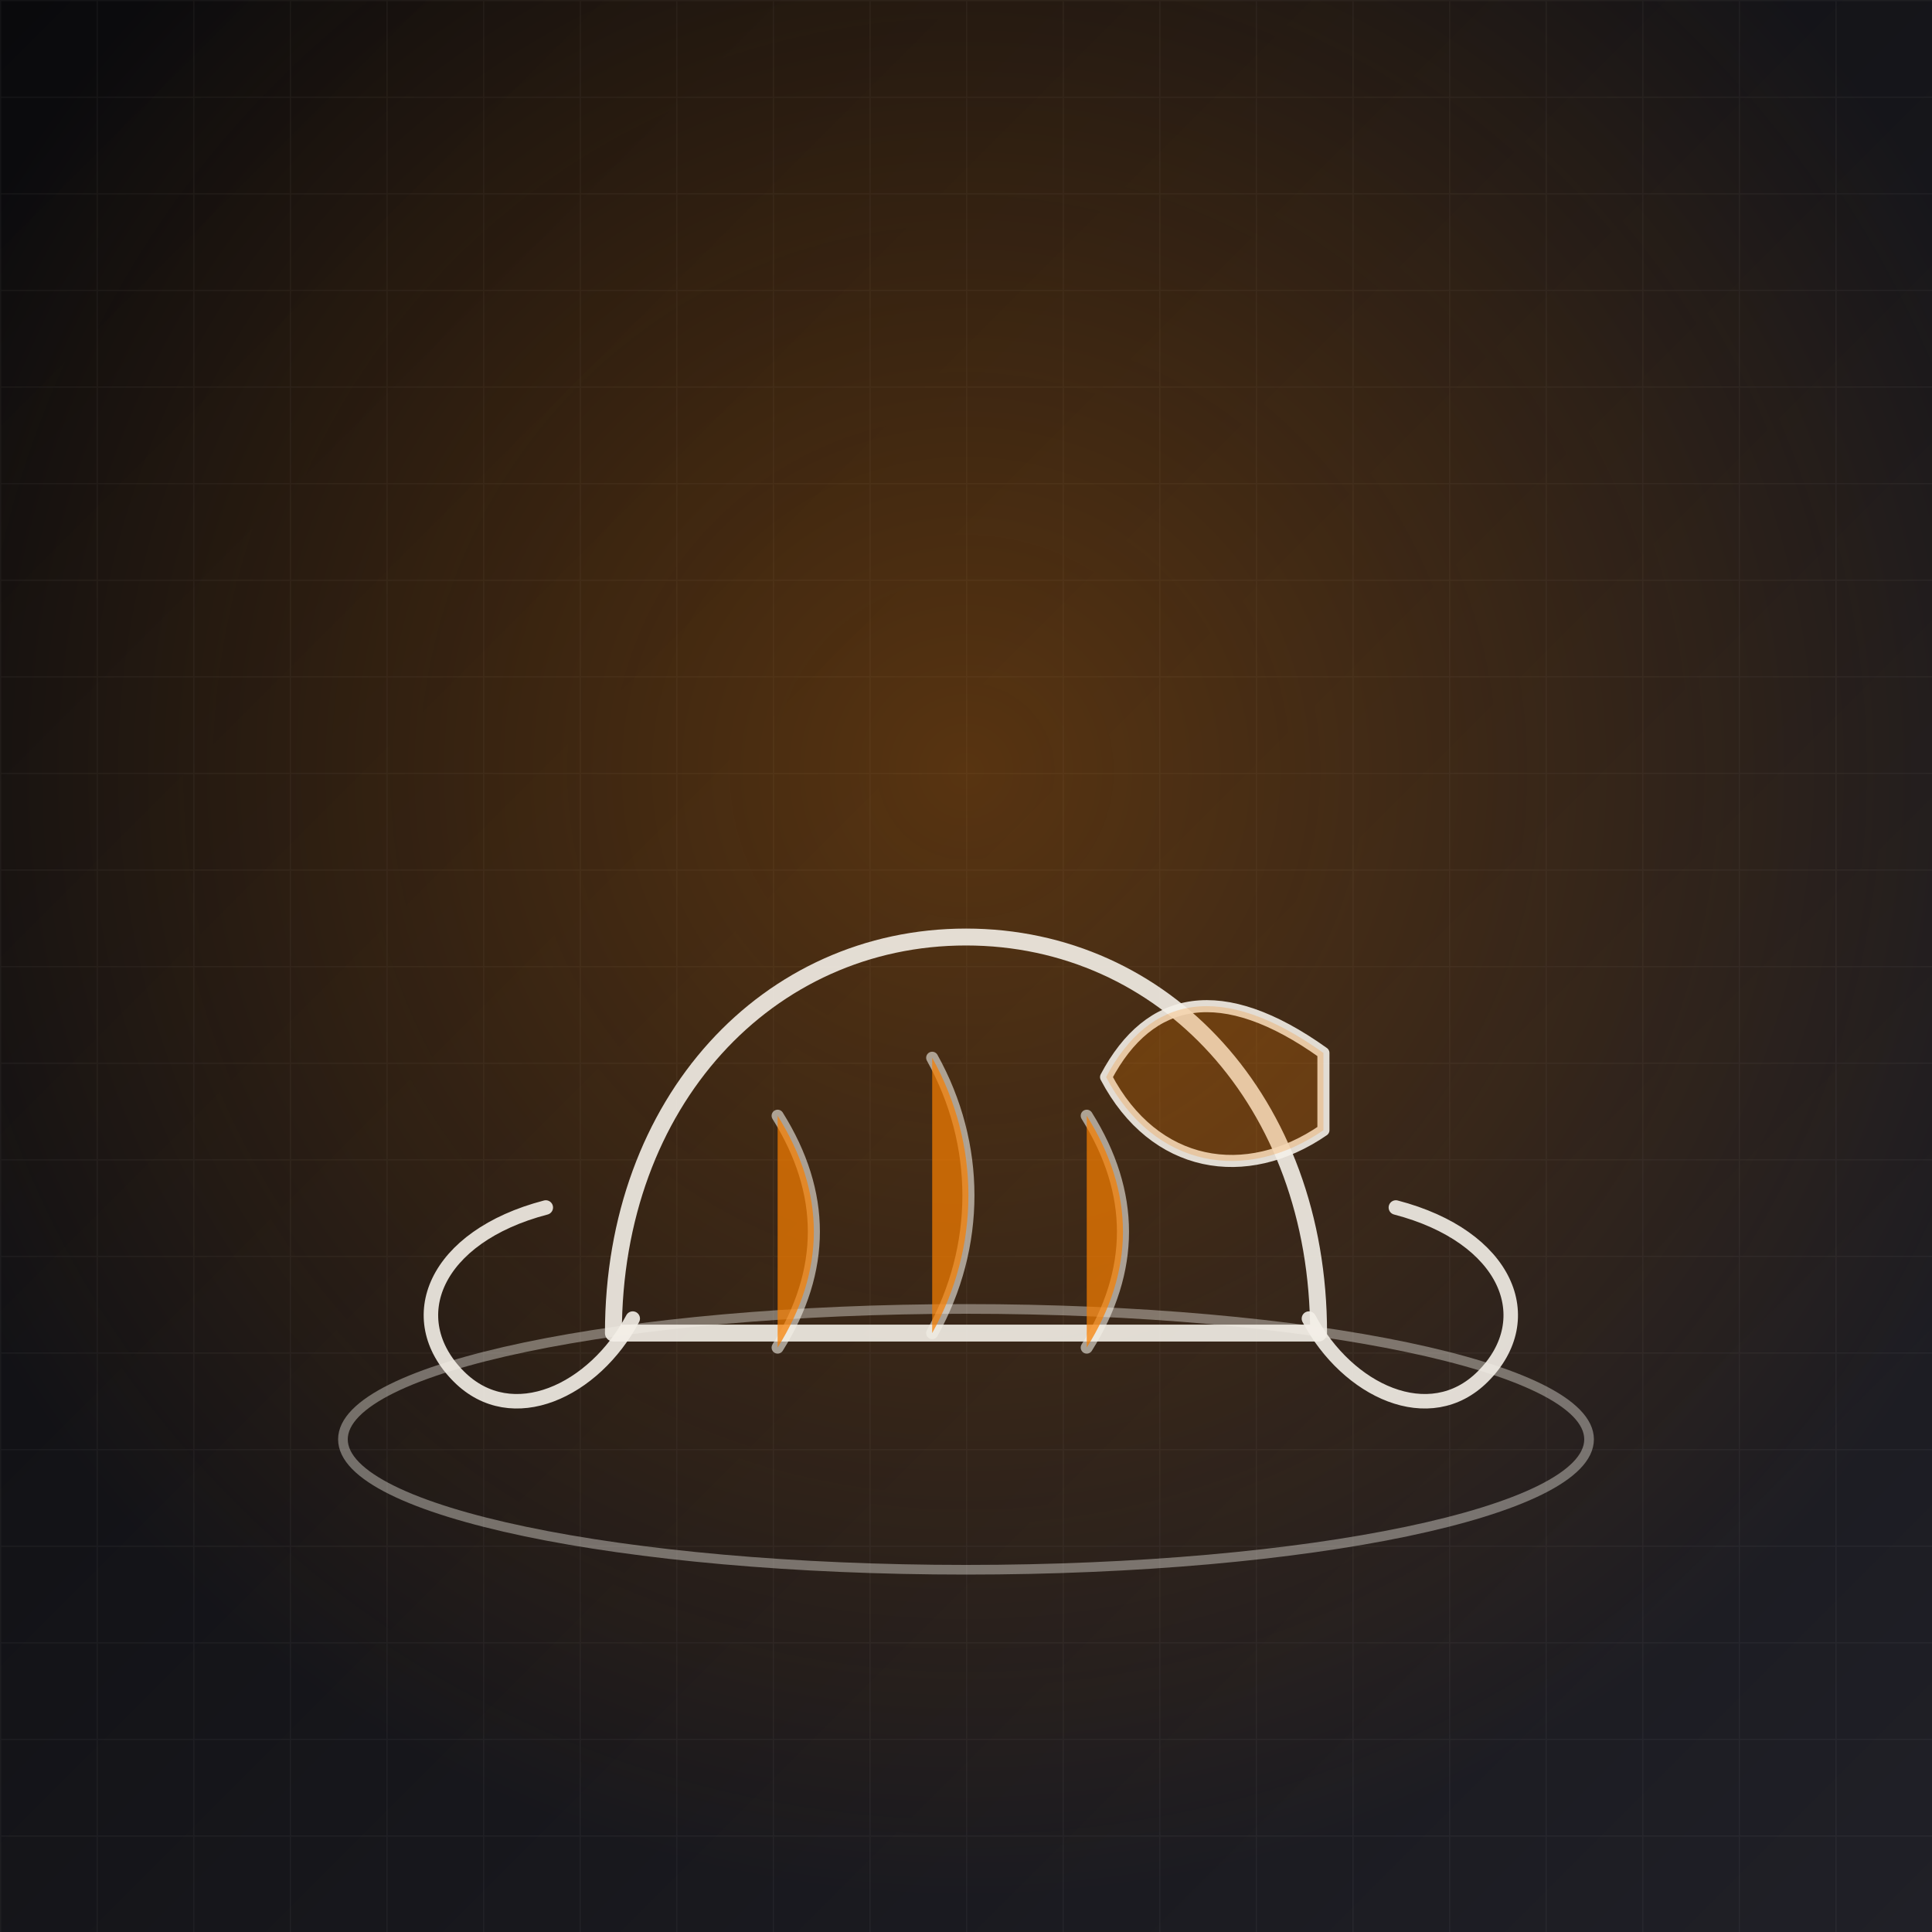
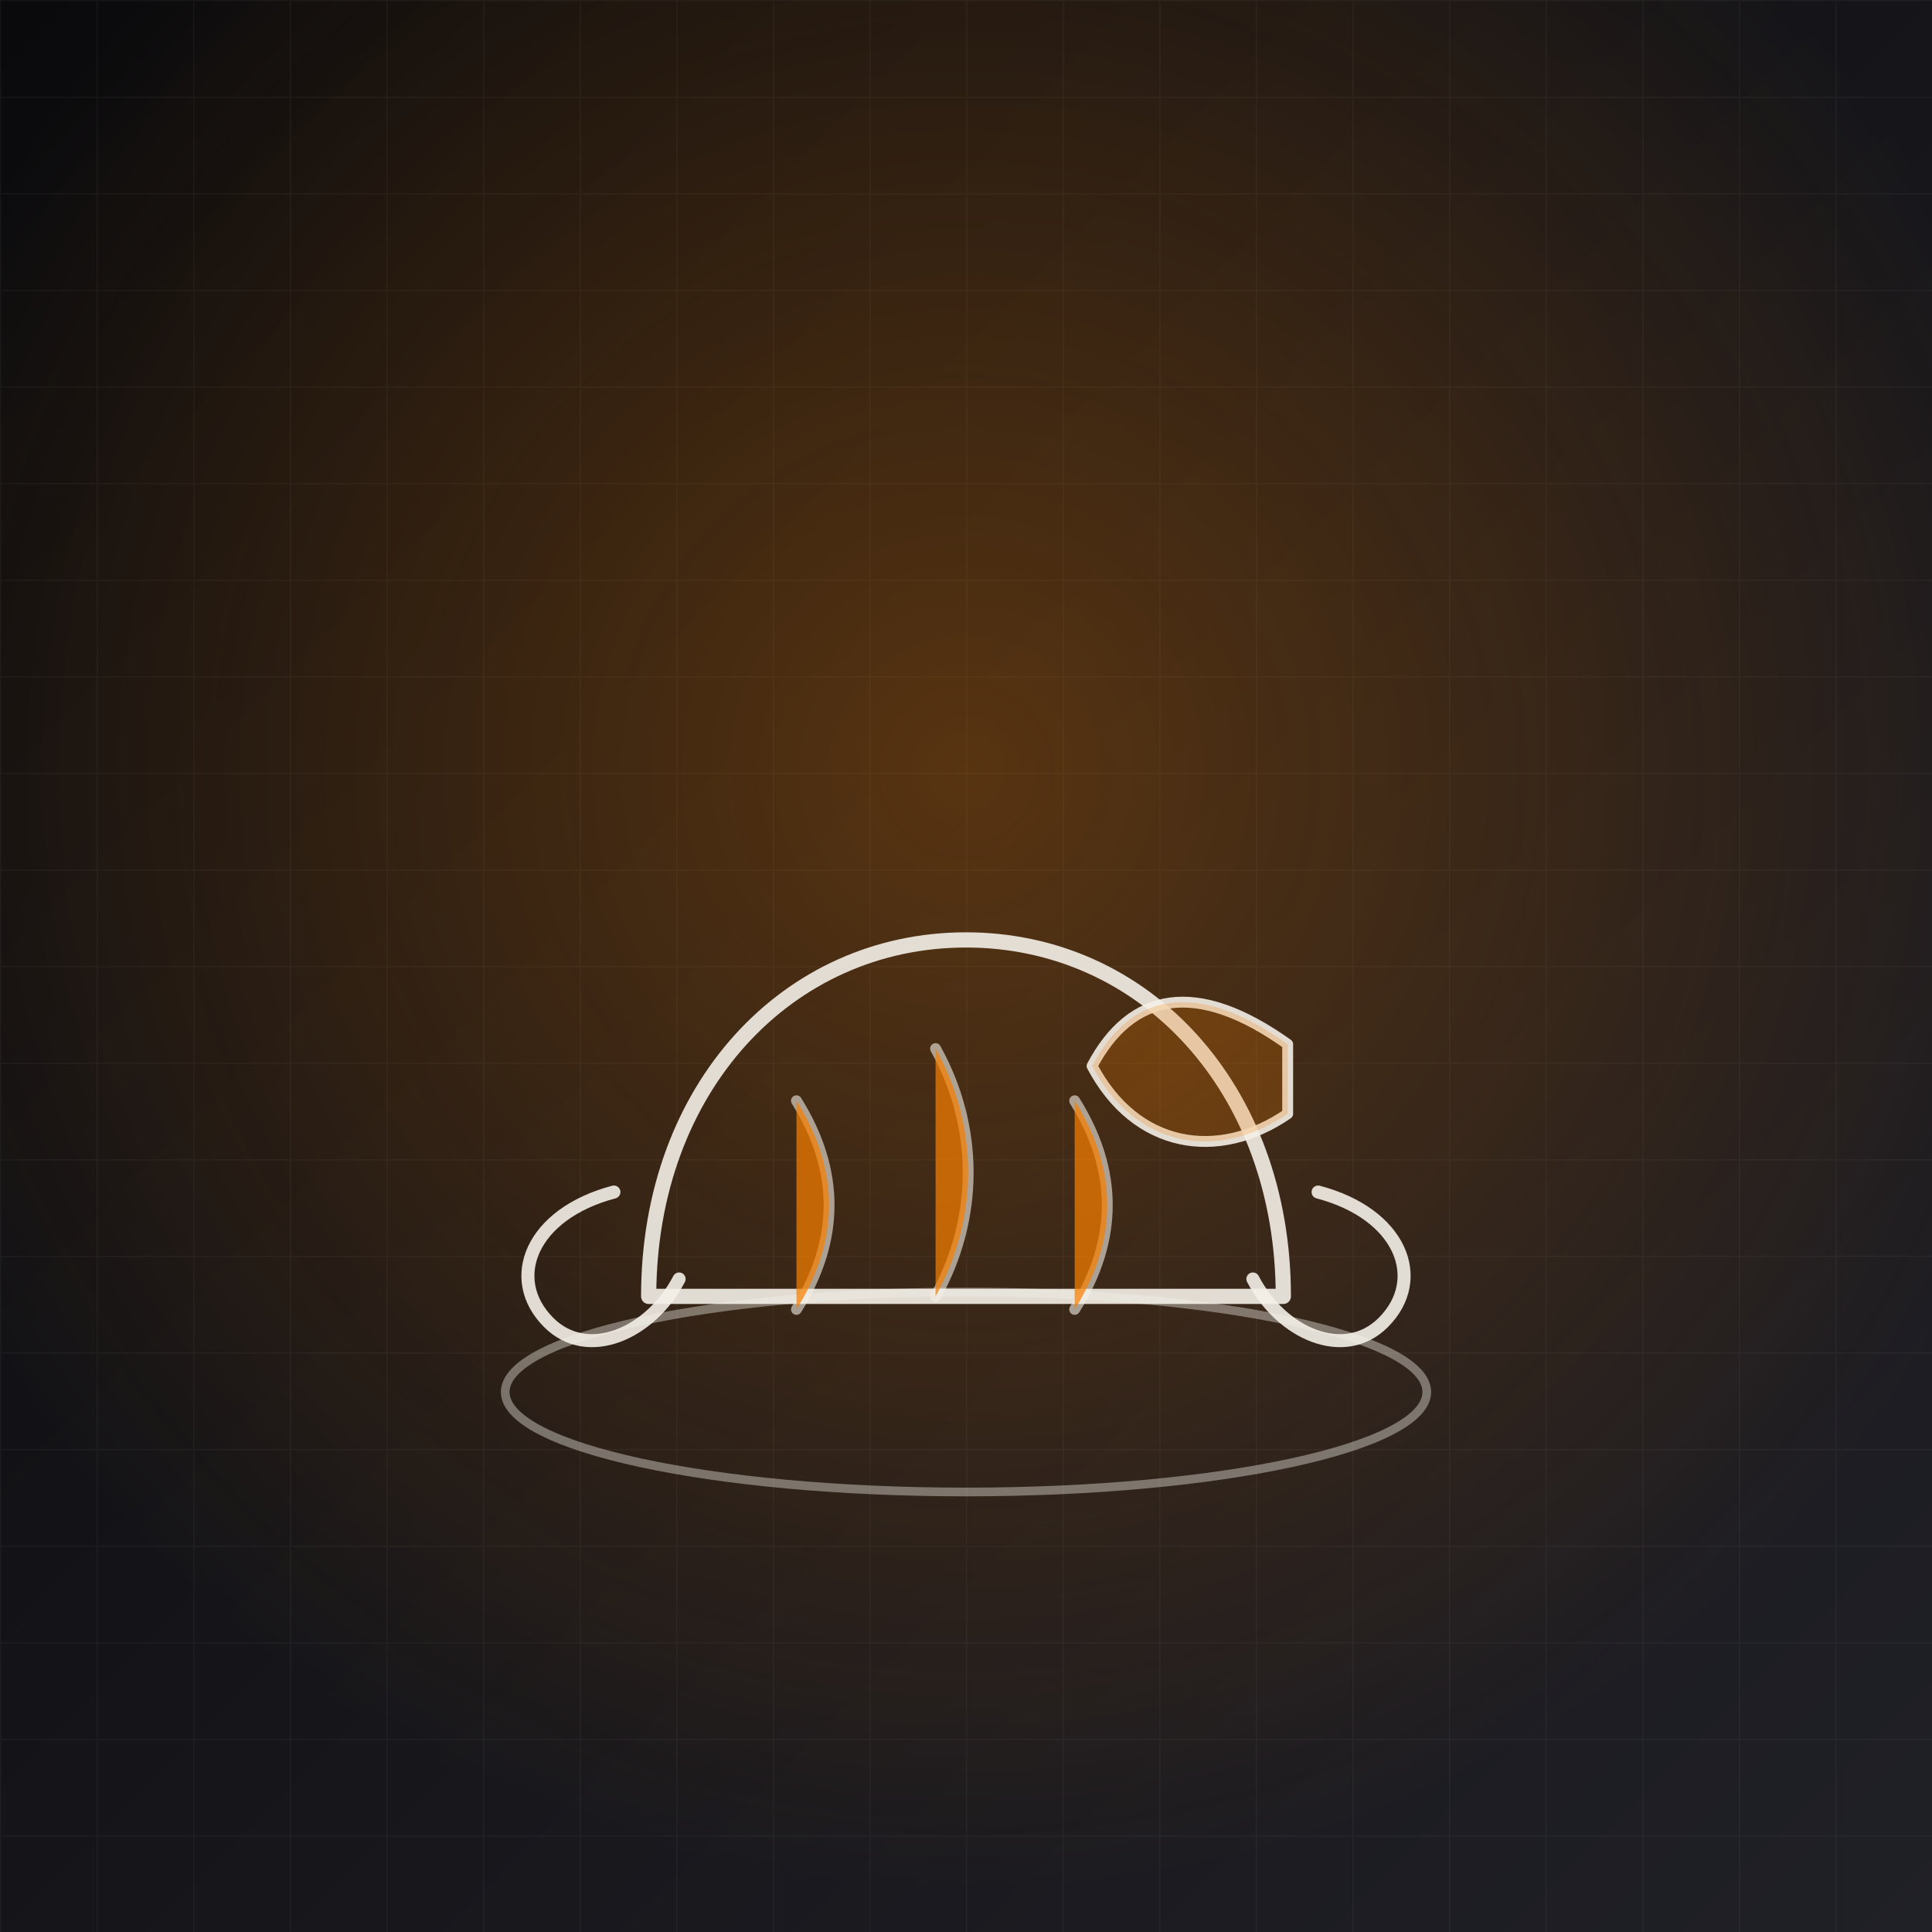
<svg xmlns="http://www.w3.org/2000/svg" viewBox="0 0 800 800" width="800" height="800" role="img" aria-label="Panadería">
  <defs>
    <linearGradient id="bg" x1="0" y1="0" x2="1" y2="1">
      <stop offset="0" stop-color="#0a0a0c" />
      <stop offset="1" stop-color="#202027" />
    </linearGradient>
    <radialGradient id="glow" cx="0.5" cy="0.4" r="0.58">
      <stop offset="0" stop-color="#f77f00" stop-opacity="0.30" />
      <stop offset="1" stop-color="#f77f00" stop-opacity="0" />
    </radialGradient>
    <pattern id="grid" width="40" height="40" patternUnits="userSpaceOnUse">
      <path d="M40 0H0V40" fill="none" stroke="#ffffff" stroke-opacity="0.04" stroke-width="1" />
    </pattern>
  </defs>
  <rect width="800" height="800" fill="url(#bg)" />
  <rect width="800" height="800" fill="url(#grid)" />
  <rect width="800" height="800" fill="url(#glow)" />
-   <g fill="none" stroke="#f4f0e8" stroke-opacity="0.9" stroke-width="7" stroke-linecap="round" stroke-linejoin="round">
-     <ellipse cx="400" cy="596" rx="258" ry="54" stroke-width="4" stroke-opacity="0.4" />
-     <path d="M254 552c0-96 64-164 146-164s146 68 146 164Z" />
-     <path d="M322 462c20 32 20 64 0 96M386 438c20 36 20 78 0 114M450 462c20 32 20 64 0 96" stroke-width="5" stroke-opacity="0.6" />
-     <path d="M226 500c-46 12-60 46-36 70 22 22 56 6 72-24" stroke-width="6" />
-     <path d="M578 500c46 12 60 46 36 70-22 22-56 6-72-24" stroke-width="6" />
-     <path d="M548 436c-42-30-72-24-90 10 20 38 58 44 90 22Z" stroke-width="5" />
-   </g>
-   <g fill="#f77f00" fill-opacity="0.9">
-     <path d="M322 462c20 32 20 64 0 96M386 438c20 36 20 78 0 114M450 462c20 32 20 64 0 96" stroke-width="4" opacity="0.8" />
-     <path d="M548 436c-42-30-72-24-90 10 20 38 58 44 90 22Z" opacity="0.25" />
+   <g class="art-frame" transform="translate(400 400) scale(0.9) translate(-400 -400)">
+     <g fill="none" stroke="#f4f0e8" stroke-opacity="0.9" stroke-width="7" stroke-linecap="round" stroke-linejoin="round">
+       <ellipse cx="400" cy="596" rx="212" ry="46" stroke-width="4" stroke-opacity="0.4" />
+       <path d="M254 552c0-96 64-164 146-164s146 68 146 164Z" />
+       <path d="M322 462c20 32 20 64 0 96M386 438c20 36 20 78 0 114M450 462c20 32 20 64 0 96" stroke-width="5" stroke-opacity="0.6" />
+       <path d="M238 504c-38 10-50 40-30 60 18 18 47 5 60-20" stroke-width="6" />
+       <path d="M562 504c38 10 50 40 30 60-18 18-47 5-60-20" stroke-width="6" />
+       <path d="M548 436c-42-30-72-24-90 10 20 38 58 44 90 22Z" stroke-width="5" />
+     </g>
+     <g fill="#f77f00" fill-opacity="0.9">
+       <path d="M322 462c20 32 20 64 0 96M386 438c20 36 20 78 0 114M450 462c20 32 20 64 0 96" stroke-width="4" opacity="0.8" />
+       <path d="M548 436c-42-30-72-24-90 10 20 38 58 44 90 22Z" opacity="0.25" />
+     </g>
  </g>
</svg>
